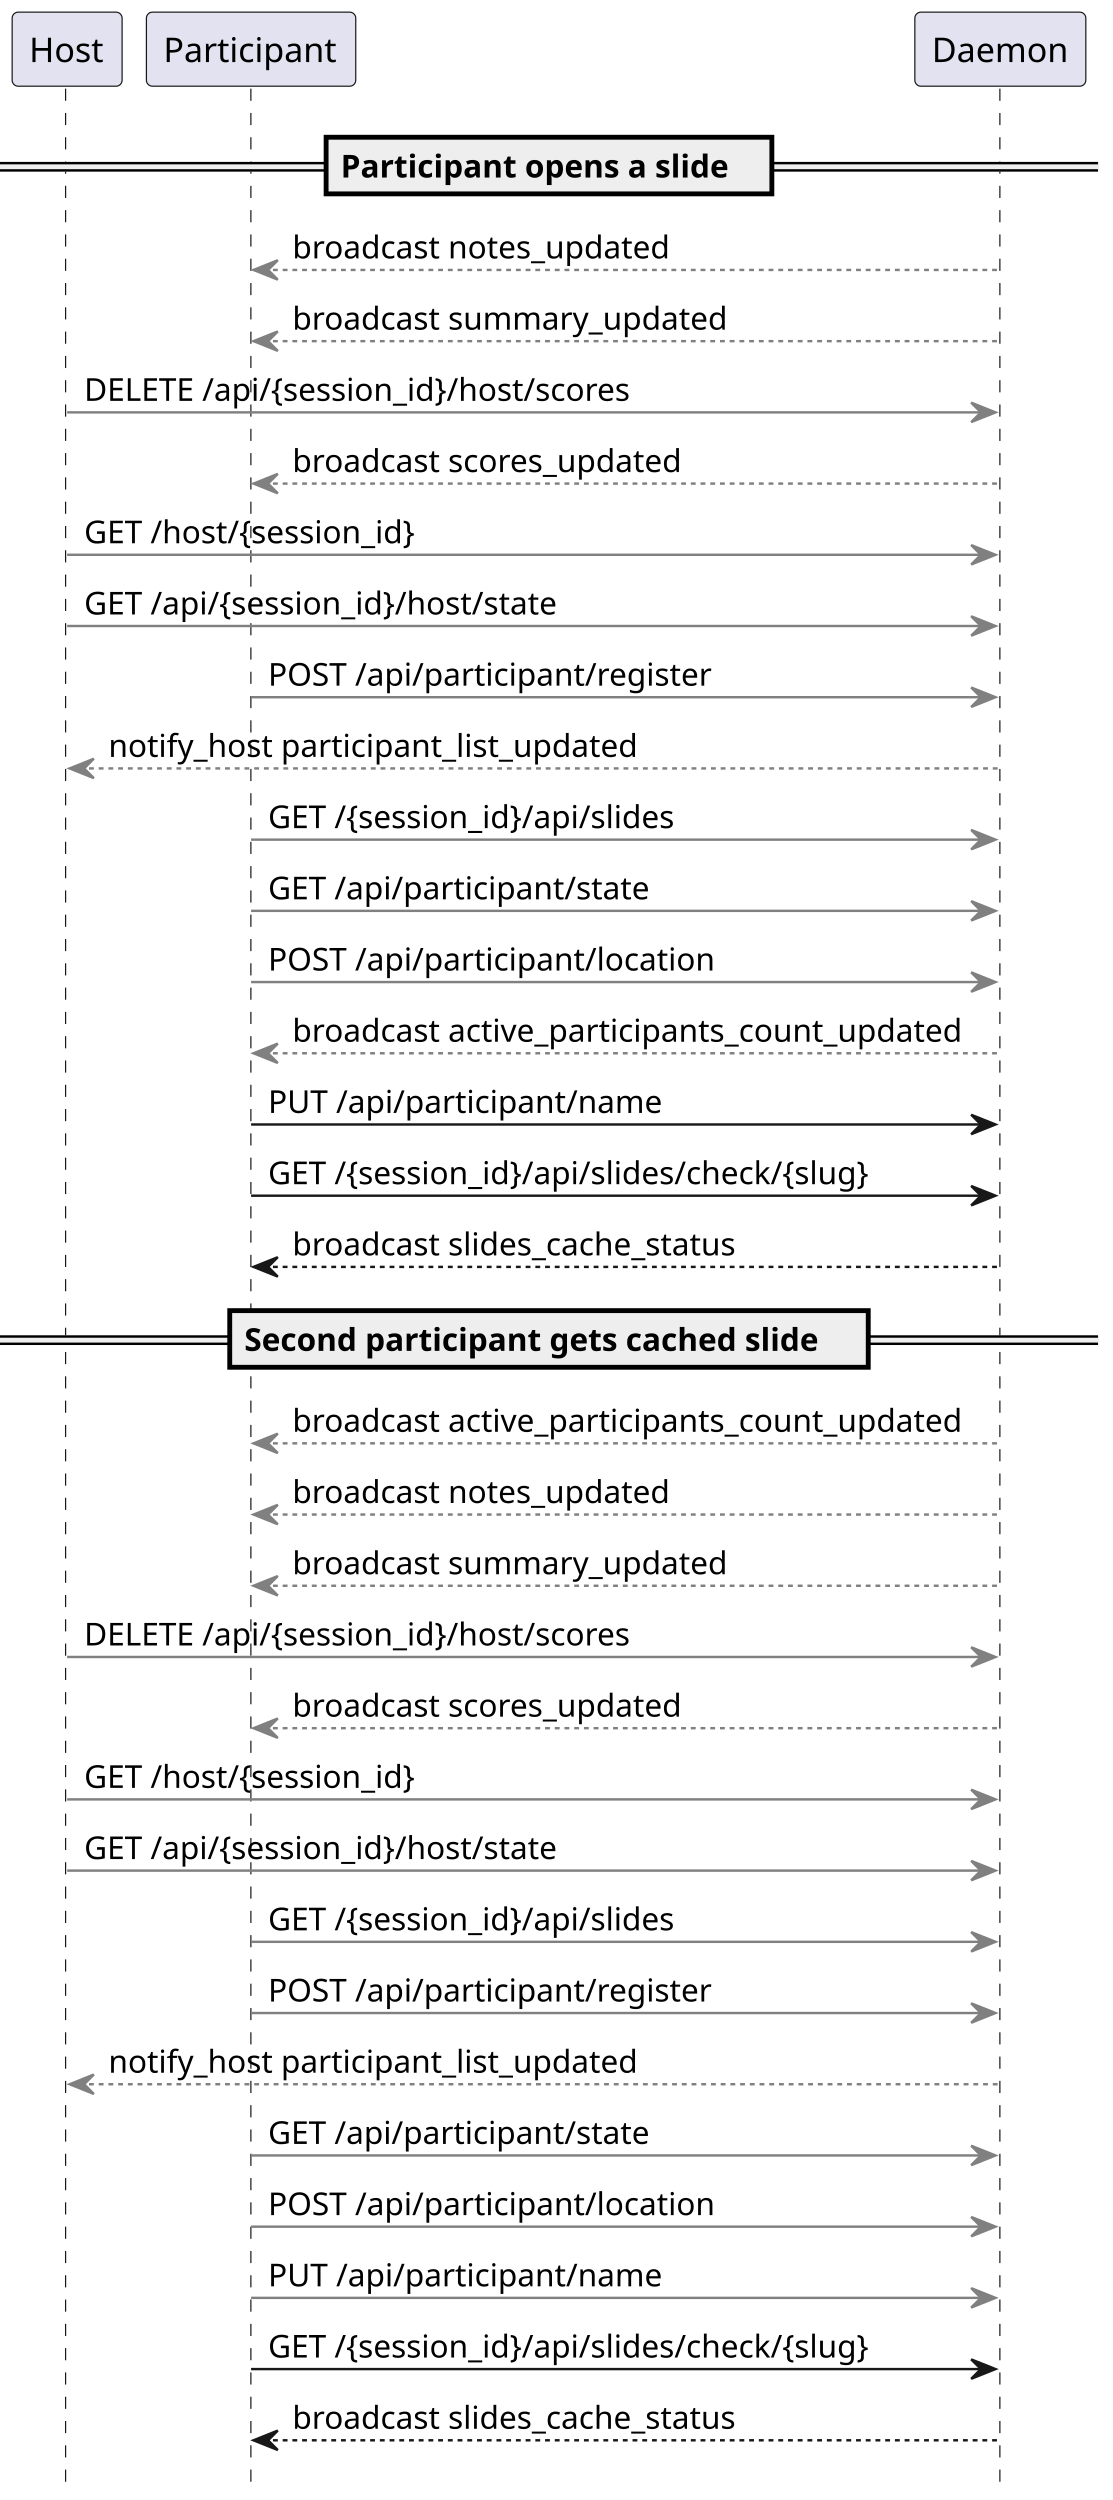
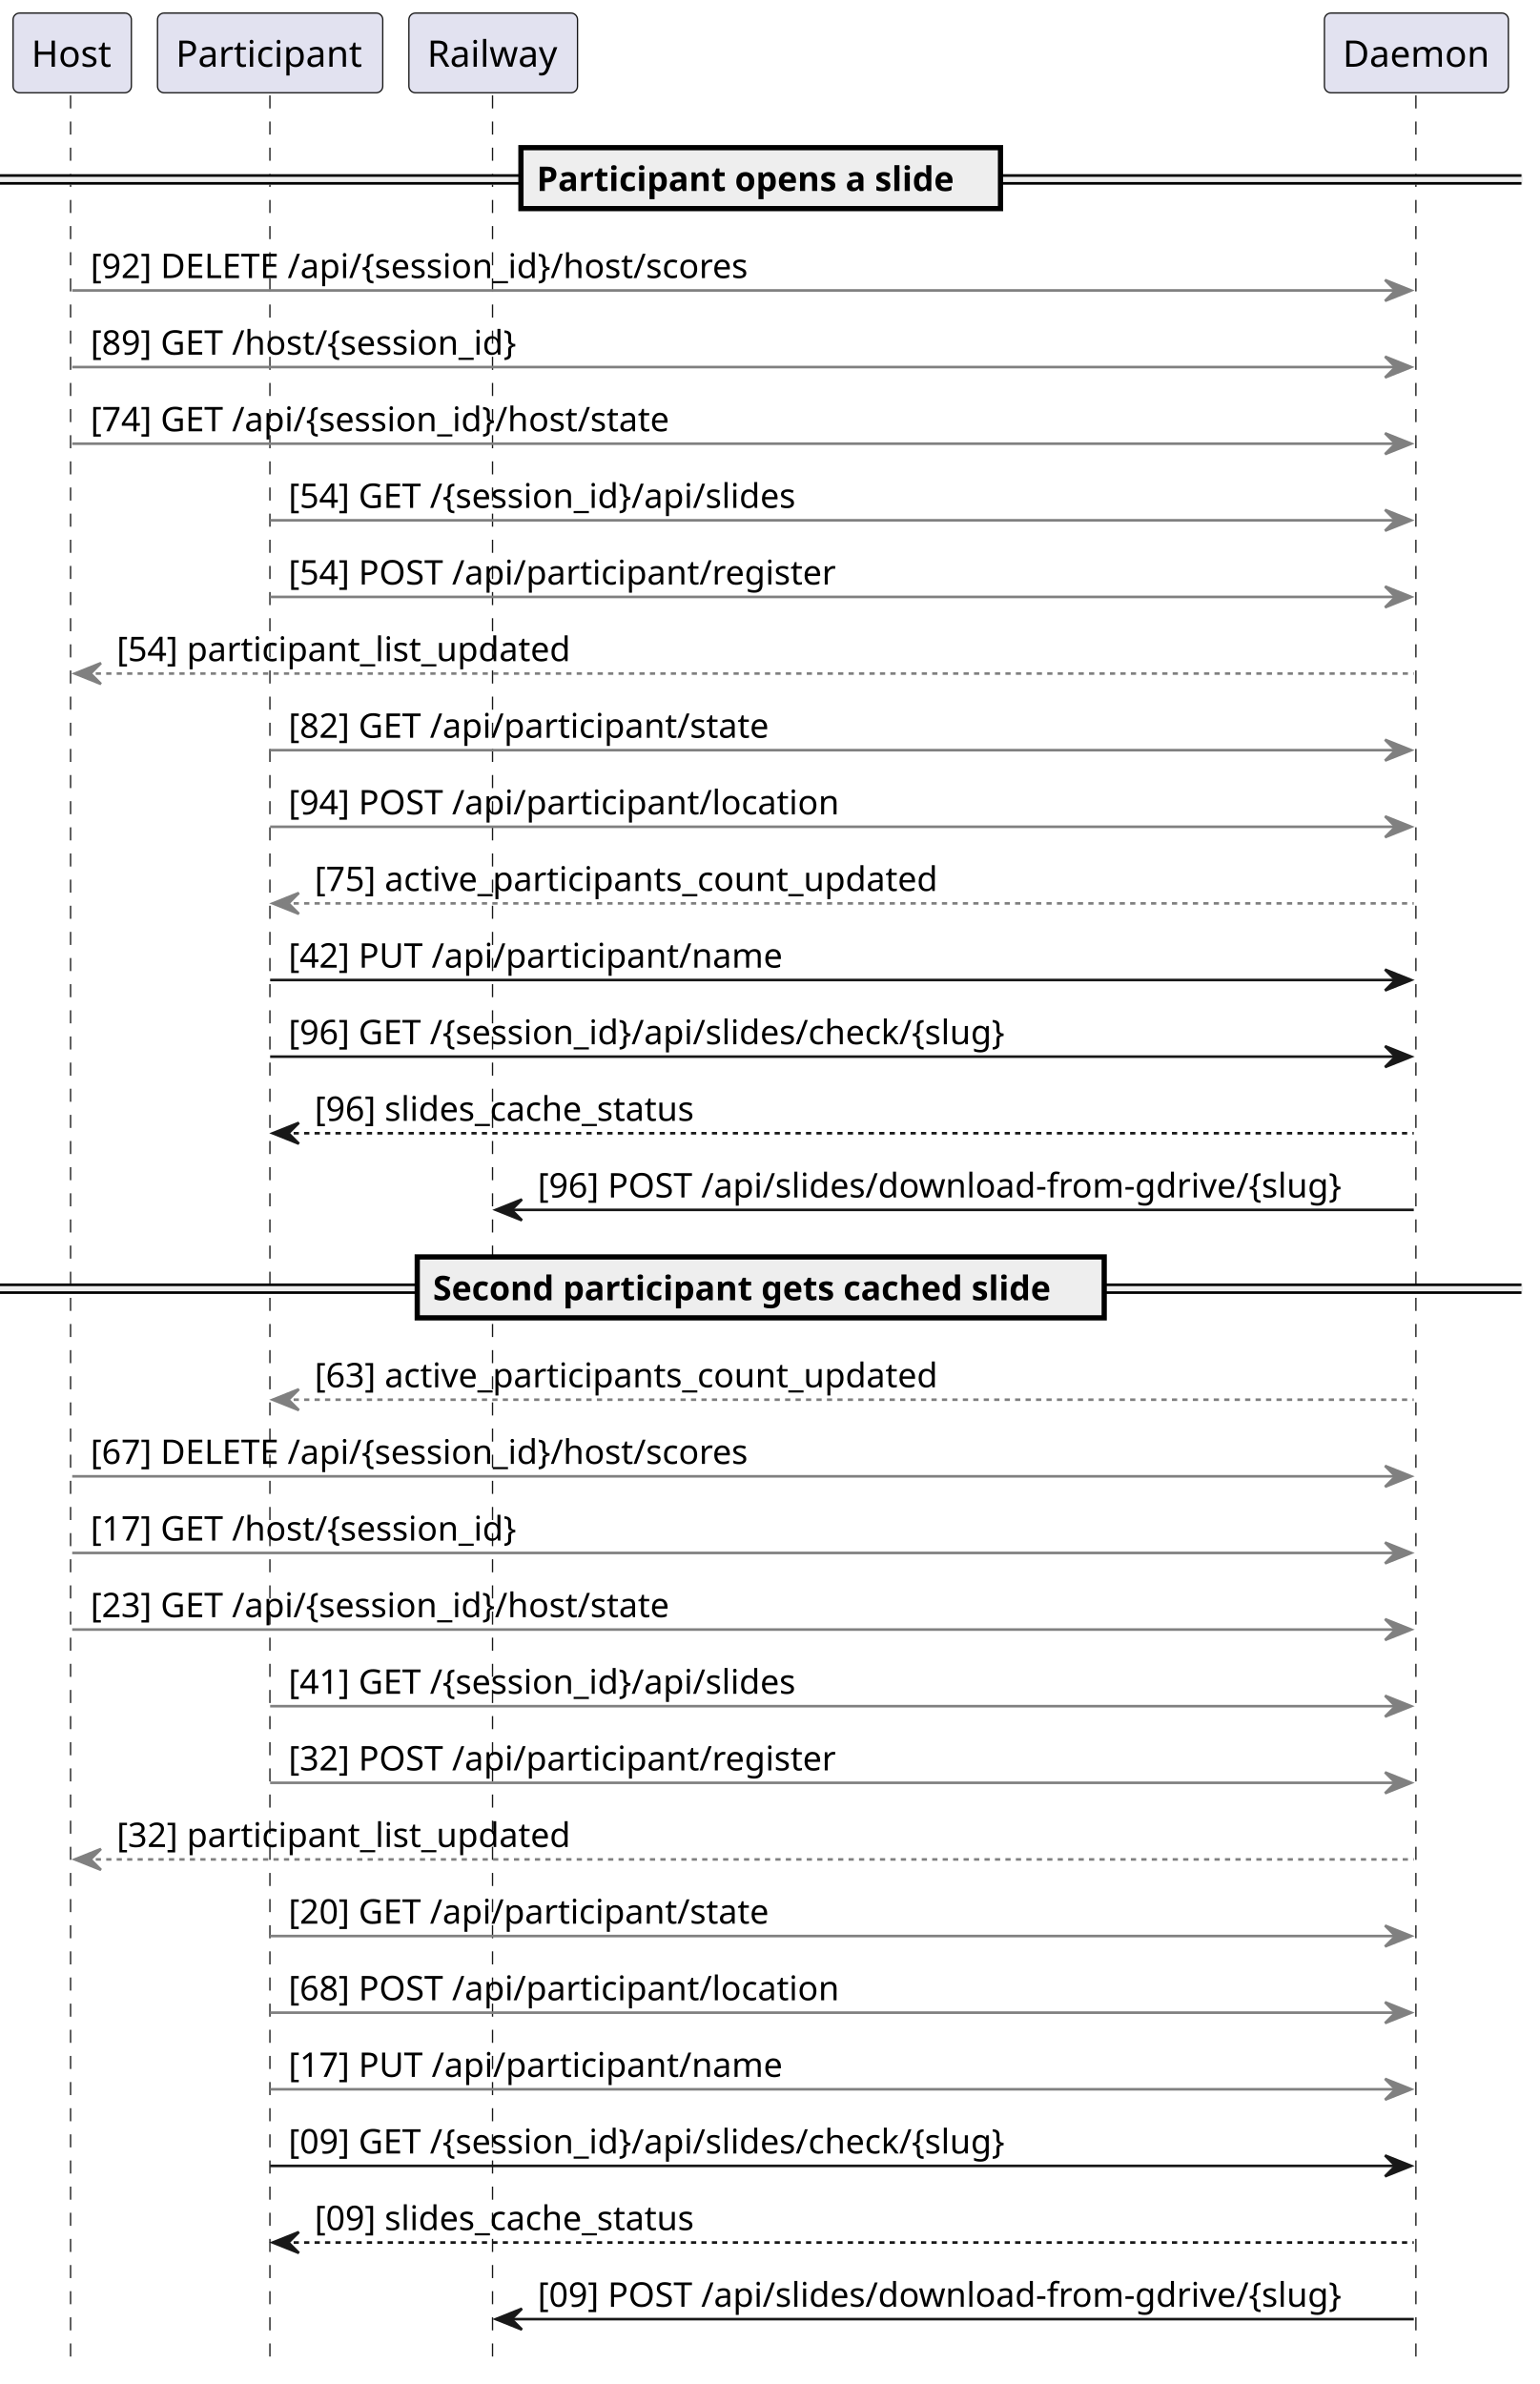
- <svg xmlns="http://www.w3.org/2000/svg" contentStyleType="text/css" data-diagram-type="SEQUENCE" height="1029px" preserveAspectRatio="none" style="width:458px;height:1029px;background:#FFFFFF;" version="1.1" viewBox="0 0 458 1029" width="458px" zoomAndPan="magnify">
+ <svg xmlns="http://www.w3.org/2000/svg" contentStyleType="text/css" data-diagram-type="SEQUENCE" height="912px" preserveAspectRatio="none" style="width:589px;height:912px;background:#FFFFFF;" version="1.1" viewBox="0 0 589 912" width="589px" zoomAndPan="magnify">
  <defs />
  <g>
    <g class="participant-lifeline" data-entity-uid="part1" data-qualified-name="Host" id="part1-lifeline">
      <g>
-         <rect fill="#000000" fill-opacity="0" height="985.938" width="8" x="23.63" y="36.488" />
-         <line style="stroke:#181818;stroke-width:0.5;stroke-dasharray:5,5;" x1="27" x2="27" y1="36.488" y2="1022.426" />
+         <rect fill="#000000" fill-opacity="0" height="868.695" width="8" x="23.63" y="36.488" />
+         <line style="stroke:#181818;stroke-width:0.5;stroke-dasharray:5,5;" x1="27" x2="27" y1="36.488" y2="905.184" />
      </g>
    </g>
    <g class="participant-lifeline" data-entity-uid="part2" data-qualified-name="Participant" id="part2-lifeline">
      <g>
-         <rect fill="#000000" fill-opacity="0" height="985.938" width="8" x="99.344" y="36.488" />
-         <line style="stroke:#181818;stroke-width:0.5;stroke-dasharray:5,5;" x1="103.261" x2="103.261" y1="36.488" y2="1022.426" />
+         <rect fill="#000000" fill-opacity="0" height="868.695" width="8" x="99.344" y="36.488" />
+         <line style="stroke:#181818;stroke-width:0.5;stroke-dasharray:5,5;" x1="103.261" x2="103.261" y1="36.488" y2="905.184" />
      </g>
    </g>
-     <g class="participant-lifeline" data-entity-uid="part3" data-qualified-name="Daemon" id="part3-lifeline">
+     <g class="participant-lifeline" data-entity-uid="part3" data-qualified-name="Railway" id="part3-lifeline">
      <g>
-         <rect fill="#000000" fill-opacity="0" height="985.938" width="8" x="407.738" y="36.488" />
-         <line style="stroke:#181818;stroke-width:0.5;stroke-dasharray:5,5;" x1="411.55" x2="411.55" y1="36.488" y2="1022.426" />
+         <rect fill="#000000" fill-opacity="0" height="868.695" width="8" x="184.683" y="36.488" />
+         <line style="stroke:#181818;stroke-width:0.5;stroke-dasharray:5,5;" x1="188.428" x2="188.428" y1="36.488" y2="905.184" />
+       </g>
+     </g>
+     <g class="participant-lifeline" data-entity-uid="part4" data-qualified-name="Daemon" id="part4-lifeline">
+       <g>
+         <rect fill="#000000" fill-opacity="0" height="868.695" width="8" x="537.866" y="36.488" />
+         <line style="stroke:#181818;stroke-width:0.5;stroke-dasharray:5,5;" x1="541.678" x2="541.678" y1="36.488" y2="905.184" />
      </g>
    </g>
    <g class="participant participant-head" data-entity-uid="part1" data-qualified-name="Host" id="part1-head">
      <rect fill="#E2E2F0" height="30.488" rx="2.5" ry="2.5" style="stroke:#181818;stroke-width:0.5;" width="45.261" x="5" y="5" />
      <text fill="#000000" font-family="sans-serif" font-size="14" lengthAdjust="spacing" textLength="31.261" x="12" y="25.535">Host</text>
    </g>
    <g class="participant participant-head" data-entity-uid="part2" data-qualified-name="Participant" id="part2-head">
      <rect fill="#E2E2F0" height="30.488" rx="2.5" ry="2.5" style="stroke:#181818;stroke-width:0.5;" width="86.167" x="60.261" y="5" />
      <text fill="#000000" font-family="sans-serif" font-size="14" lengthAdjust="spacing" textLength="72.167" x="67.261" y="25.535">Participant</text>
    </g>
-     <g class="participant participant-head" data-entity-uid="part3" data-qualified-name="Daemon" id="part3-head">
-       <rect fill="#E2E2F0" height="30.488" rx="2.5" ry="2.5" style="stroke:#181818;stroke-width:0.5;" width="70.376" x="376.55" y="5" />
-       <text fill="#000000" font-family="sans-serif" font-size="14" lengthAdjust="spacing" textLength="56.376" x="383.55" y="25.535">Daemon</text>
+     <g class="participant participant-head" data-entity-uid="part3" data-qualified-name="Railway" id="part3-head">
+       <rect fill="#E2E2F0" height="30.488" rx="2.5" ry="2.5" style="stroke:#181818;stroke-width:0.5;" width="64.511" x="156.428" y="5" />
+       <text fill="#000000" font-family="sans-serif" font-size="14" lengthAdjust="spacing" textLength="50.511" x="163.428" y="25.535">Railway</text>
    </g>
-     <rect fill="#EEEEEE" height="3" style="stroke:#EEEEEE;stroke-width:1;" width="451.926" x="0" y="67.144" />
-     <line style="stroke:#000000;stroke-width:1;" x1="0" x2="451.926" y1="67.144" y2="67.144" />
-     <line style="stroke:#000000;stroke-width:1;" x1="0" x2="451.926" y1="70.144" y2="70.144" />
-     <rect fill="#EEEEEE" height="23.311" style="stroke:#000000;stroke-width:2;" width="183.47" x="134.228" y="56.488" />
-     <text fill="#000000" font-family="sans-serif" font-size="13" font-weight="bold" lengthAdjust="spacing" textLength="165.185" x="140.228" y="73.057">Participant opens a slide</text>
-     <g class="message" data-entity-1="part3" data-entity-2="part2" id="msg1">
-       <polygon fill="#808080" points="114.344,107.109,104.344,111.109,114.344,115.109,110.344,111.109" style="stroke:#808080;stroke-width:1;" />
-       <line style="stroke:#808080;stroke-width:1;stroke-dasharray:2,2;" x1="108.344" x2="410.738" y1="111.109" y2="111.109" />
-       <text fill="#000000" font-family="sans-serif" font-size="13" lengthAdjust="spacing" textLength="159.472" x="120.344" y="106.367">broadcast notes_updated</text>
+     <g class="participant participant-head" data-entity-uid="part4" data-qualified-name="Daemon" id="part4-head">
+       <rect fill="#E2E2F0" height="30.488" rx="2.5" ry="2.5" style="stroke:#181818;stroke-width:0.5;" width="70.376" x="506.678" y="5" />
+       <text fill="#000000" font-family="sans-serif" font-size="14" lengthAdjust="spacing" textLength="56.376" x="513.678" y="25.535">Daemon</text>
    </g>
-     <g class="message" data-entity-1="part3" data-entity-2="part2" id="msg2">
-       <polygon fill="#808080" points="114.344,136.42,104.344,140.42,114.344,144.42,110.344,140.42" style="stroke:#808080;stroke-width:1;" />
-       <line style="stroke:#808080;stroke-width:1;stroke-dasharray:2,2;" x1="108.344" x2="410.738" y1="140.42" y2="140.42" />
-       <text fill="#000000" font-family="sans-serif" font-size="13" lengthAdjust="spacing" textLength="182.946" x="120.344" y="135.678">broadcast summary_updated</text>
+     <rect fill="#EEEEEE" height="3" style="stroke:#EEEEEE;stroke-width:1;" width="582.054" x="0" y="67.144" />
+     <line style="stroke:#000000;stroke-width:1;" x1="0" x2="582.054" y1="67.144" y2="67.144" />
+     <line style="stroke:#000000;stroke-width:1;" x1="0" x2="582.054" y1="70.144" y2="70.144" />
+     <rect fill="#EEEEEE" height="23.311" style="stroke:#000000;stroke-width:2;" width="183.47" x="199.292" y="56.488" />
+     <text fill="#000000" font-family="sans-serif" font-size="13" font-weight="bold" lengthAdjust="spacing" textLength="165.185" x="205.292" y="73.057">Participant opens a slide</text>
+     <g class="message" data-entity-1="part1" data-entity-2="part4" id="msg1">
+       <polygon fill="#808080" points="529.866,107.109,539.866,111.109,529.866,115.109,533.866,111.109" style="stroke:#808080;stroke-width:1;" />
+       <line style="stroke:#808080;stroke-width:1;" x1="27.63" x2="535.866" y1="111.109" y2="111.109" />
+       <text fill="#000000" font-family="sans-serif" font-size="13" lengthAdjust="spacing" textLength="267.37" x="34.63" y="106.367">[92] DELETE /api/{session_id}/host/scores</text>
    </g>
-     <g class="message" data-entity-1="part1" data-entity-2="part3" id="msg3">
-       <polygon fill="#808080" points="399.738,165.731,409.738,169.731,399.738,173.731,403.738,169.731" style="stroke:#808080;stroke-width:1;" />
-       <line style="stroke:#808080;stroke-width:1;" x1="27.63" x2="405.738" y1="169.731" y2="169.731" />
-       <text fill="#000000" font-family="sans-serif" font-size="13" lengthAdjust="spacing" textLength="238.361" x="34.63" y="164.988">DELETE /api/{session_id}/host/scores</text>
+     <g class="message" data-entity-1="part1" data-entity-2="part4" id="msg2">
+       <polygon fill="#808080" points="529.866,136.42,539.866,140.42,529.866,144.42,533.866,140.42" style="stroke:#808080;stroke-width:1;" />
+       <line style="stroke:#808080;stroke-width:1;" x1="27.63" x2="535.866" y1="140.42" y2="140.42" />
+       <text fill="#000000" font-family="sans-serif" font-size="13" lengthAdjust="spacing" textLength="172.79" x="34.63" y="135.678">[89] GET /host/{session_id}</text>
    </g>
-     <g class="message" data-entity-1="part3" data-entity-2="part2" id="msg4">
-       <polygon fill="#808080" points="114.344,195.041,104.344,199.041,114.344,203.041,110.344,199.041" style="stroke:#808080;stroke-width:1;" />
-       <line style="stroke:#808080;stroke-width:1;stroke-dasharray:2,2;" x1="108.344" x2="410.738" y1="199.041" y2="199.041" />
-       <text fill="#000000" font-family="sans-serif" font-size="13" lengthAdjust="spacing" textLength="165.147" x="120.344" y="194.299">broadcast scores_updated</text>
+     <g class="message" data-entity-1="part1" data-entity-2="part4" id="msg3">
+       <polygon fill="#808080" points="529.866,165.731,539.866,169.731,529.866,173.731,533.866,169.731" style="stroke:#808080;stroke-width:1;" />
+       <line style="stroke:#808080;stroke-width:1;" x1="27.63" x2="535.866" y1="169.731" y2="169.731" />
+       <text fill="#000000" font-family="sans-serif" font-size="13" lengthAdjust="spacing" textLength="236.317" x="34.63" y="164.988">[74] GET /api/{session_id}/host/state</text>
    </g>
-     <g class="message" data-entity-1="part1" data-entity-2="part3" id="msg5">
-       <polygon fill="#808080" points="399.738,224.352,409.738,228.352,399.738,232.352,403.738,228.352" style="stroke:#808080;stroke-width:1;" />
-       <line style="stroke:#808080;stroke-width:1;" x1="27.63" x2="405.738" y1="228.352" y2="228.352" />
-       <text fill="#000000" font-family="sans-serif" font-size="13" lengthAdjust="spacing" textLength="143.781" x="34.63" y="223.609">GET /host/{session_id}</text>
+     <g class="message" data-entity-1="part2" data-entity-2="part4" id="msg4">
+       <polygon fill="#808080" points="529.866,195.041,539.866,199.041,529.866,203.041,533.866,199.041" style="stroke:#808080;stroke-width:1;" />
+       <line style="stroke:#808080;stroke-width:1;" x1="103.344" x2="535.866" y1="199.041" y2="199.041" />
+       <text fill="#000000" font-family="sans-serif" font-size="13" lengthAdjust="spacing" textLength="207.378" x="110.344" y="194.299">[54] GET /{session_id}/api/slides</text>
    </g>
-     <g class="message" data-entity-1="part1" data-entity-2="part3" id="msg6">
-       <polygon fill="#808080" points="399.738,253.662,409.738,257.662,399.738,261.662,403.738,257.662" style="stroke:#808080;stroke-width:1;" />
-       <line style="stroke:#808080;stroke-width:1;" x1="27.63" x2="405.738" y1="257.662" y2="257.662" />
-       <text fill="#000000" font-family="sans-serif" font-size="13" lengthAdjust="spacing" textLength="207.308" x="34.63" y="252.92">GET /api/{session_id}/host/state</text>
+     <g class="message" data-entity-1="part2" data-entity-2="part4" id="msg5">
+       <polygon fill="#808080" points="529.866,224.352,539.866,228.352,529.866,232.352,533.866,228.352" style="stroke:#808080;stroke-width:1;" />
+       <line style="stroke:#808080;stroke-width:1;" x1="103.344" x2="535.866" y1="228.352" y2="228.352" />
+       <text fill="#000000" font-family="sans-serif" font-size="13" lengthAdjust="spacing" textLength="221.685" x="110.344" y="223.609">[54] POST /api/participant/register</text>
    </g>
-     <g class="message" data-entity-1="part2" data-entity-2="part3" id="msg7">
-       <polygon fill="#808080" points="399.738,282.973,409.738,286.973,399.738,290.973,403.738,286.973" style="stroke:#808080;stroke-width:1;" />
-       <line style="stroke:#808080;stroke-width:1;" x1="103.344" x2="405.738" y1="286.973" y2="286.973" />
-       <text fill="#000000" font-family="sans-serif" font-size="13" lengthAdjust="spacing" textLength="192.677" x="110.344" y="282.231">POST /api/participant/register</text>
+     <g class="message" data-entity-1="part4" data-entity-2="part1" id="msg6">
+       <polygon fill="#808080" points="38.63,253.662,28.63,257.662,38.63,261.662,34.63,257.662" style="stroke:#808080;stroke-width:1;" />
+       <line style="stroke:#808080;stroke-width:1;stroke-dasharray:2,2;" x1="32.63" x2="540.866" y1="257.662" y2="257.662" />
+       <text fill="#000000" font-family="sans-serif" font-size="13" lengthAdjust="spacing" textLength="180.921" x="44.63" y="252.92">[54] participant_list_updated</text>
    </g>
-     <g class="message" data-entity-1="part3" data-entity-2="part1" id="msg8">
-       <polygon fill="#808080" points="38.63,312.283,28.63,316.283,38.63,320.283,34.63,316.283" style="stroke:#808080;stroke-width:1;" />
-       <line style="stroke:#808080;stroke-width:1;stroke-dasharray:2,2;" x1="32.63" x2="410.738" y1="316.283" y2="316.283" />
-       <text fill="#000000" font-family="sans-serif" font-size="13" lengthAdjust="spacing" textLength="226.313" x="44.63" y="311.541">notify_host participant_list_updated</text>
+     <g class="message" data-entity-1="part2" data-entity-2="part4" id="msg7">
+       <polygon fill="#808080" points="529.866,282.973,539.866,286.973,529.866,290.973,533.866,286.973" style="stroke:#808080;stroke-width:1;" />
+       <line style="stroke:#808080;stroke-width:1;" x1="103.344" x2="535.866" y1="286.973" y2="286.973" />
+       <text fill="#000000" font-family="sans-serif" font-size="13" lengthAdjust="spacing" textLength="196.136" x="110.344" y="282.231">[82] GET /api/participant/state</text>
    </g>
-     <g class="message" data-entity-1="part2" data-entity-2="part3" id="msg9">
-       <polygon fill="#808080" points="399.738,341.594,409.738,345.594,399.738,349.594,403.738,345.594" style="stroke:#808080;stroke-width:1;" />
-       <line style="stroke:#808080;stroke-width:1;" x1="103.344" x2="405.738" y1="345.594" y2="345.594" />
-       <text fill="#000000" font-family="sans-serif" font-size="13" lengthAdjust="spacing" textLength="178.369" x="110.344" y="340.852">GET /{session_id}/api/slides</text>
+     <g class="message" data-entity-1="part2" data-entity-2="part4" id="msg8">
+       <polygon fill="#808080" points="529.866,312.283,539.866,316.283,529.866,320.283,533.866,316.283" style="stroke:#808080;stroke-width:1;" />
+       <line style="stroke:#808080;stroke-width:1;" x1="103.344" x2="535.866" y1="316.283" y2="316.283" />
+       <text fill="#000000" font-family="sans-serif" font-size="13" lengthAdjust="spacing" textLength="223.463" x="110.344" y="311.541">[94] POST /api/participant/location</text>
    </g>
-     <g class="message" data-entity-1="part2" data-entity-2="part3" id="msg10">
-       <polygon fill="#808080" points="399.738,370.904,409.738,374.904,399.738,378.904,403.738,374.904" style="stroke:#808080;stroke-width:1;" />
-       <line style="stroke:#808080;stroke-width:1;" x1="103.344" x2="405.738" y1="374.904" y2="374.904" />
-       <text fill="#000000" font-family="sans-serif" font-size="13" lengthAdjust="spacing" textLength="167.127" x="110.344" y="370.162">GET /api/participant/state</text>
+     <g class="message" data-entity-1="part4" data-entity-2="part2" id="msg9">
+       <polygon fill="#808080" points="114.344,341.594,104.344,345.594,114.344,349.594,110.344,345.594" style="stroke:#808080;stroke-width:1;" />
+       <line style="stroke:#808080;stroke-width:1;stroke-dasharray:2,2;" x1="108.344" x2="540.866" y1="345.594" y2="345.594" />
+       <text fill="#000000" font-family="sans-serif" font-size="13" lengthAdjust="spacing" textLength="247.114" x="120.344" y="340.852">[75] active_participants_count_updated</text>
    </g>
-     <g class="message" data-entity-1="part2" data-entity-2="part3" id="msg11">
-       <polygon fill="#808080" points="399.738,400.215,409.738,404.215,399.738,408.215,403.738,404.215" style="stroke:#808080;stroke-width:1;" />
-       <line style="stroke:#808080;stroke-width:1;" x1="103.344" x2="405.738" y1="404.215" y2="404.215" />
-       <text fill="#000000" font-family="sans-serif" font-size="13" lengthAdjust="spacing" textLength="194.454" x="110.344" y="399.473">POST /api/participant/location</text>
+     <g class="message" data-entity-1="part2" data-entity-2="part4" id="msg10">
+       <polygon fill="#181818" points="529.866,370.904,539.866,374.904,529.866,378.904,533.866,374.904" style="stroke:#181818;stroke-width:1;" />
+       <line style="stroke:#181818;stroke-width:1;" x1="103.344" x2="535.866" y1="374.904" y2="374.904" />
+       <text fill="#000000" font-family="sans-serif" font-size="13" lengthAdjust="spacing" textLength="199.742" x="110.344" y="370.162">[42] PUT /api/participant/name</text>
    </g>
-     <g class="message" data-entity-1="part3" data-entity-2="part2" id="msg12">
-       <polygon fill="#808080" points="114.344,429.525,104.344,433.525,114.344,437.525,110.344,433.525" style="stroke:#808080;stroke-width:1;" />
-       <line style="stroke:#808080;stroke-width:1;stroke-dasharray:2,2;" x1="108.344" x2="410.738" y1="433.525" y2="433.525" />
-       <text fill="#000000" font-family="sans-serif" font-size="13" lengthAdjust="spacing" textLength="284.394" x="120.344" y="428.783">broadcast active_participants_count_updated</text>
+     <g class="message" data-entity-1="part2" data-entity-2="part4" id="msg11">
+       <polygon fill="#181818" points="529.866,400.215,539.866,404.215,529.866,408.215,533.866,404.215" style="stroke:#181818;stroke-width:1;" />
+       <line style="stroke:#181818;stroke-width:1;" x1="103.344" x2="535.866" y1="404.215" y2="404.215" />
+       <text fill="#000000" font-family="sans-serif" font-size="13" lengthAdjust="spacing" textLength="292.252" x="110.344" y="399.473">[96] GET /{session_id}/api/slides/check/{slug}</text>
    </g>
-     <g class="message" data-entity-1="part2" data-entity-2="part3" id="msg13">
-       <polygon fill="#181818" points="399.738,458.836,409.738,462.836,399.738,466.836,403.738,462.836" style="stroke:#181818;stroke-width:1;" />
-       <line style="stroke:#181818;stroke-width:1;" x1="103.344" x2="405.738" y1="462.836" y2="462.836" />
-       <text fill="#000000" font-family="sans-serif" font-size="13" lengthAdjust="spacing" textLength="170.733" x="110.344" y="458.094">PUT /api/participant/name</text>
+     <g class="message" data-entity-1="part4" data-entity-2="part2" id="msg12">
+       <polygon fill="#181818" points="114.344,429.525,104.344,433.525,114.344,437.525,110.344,433.525" style="stroke:#181818;stroke-width:1;" />
+       <line style="stroke:#181818;stroke-width:1;stroke-dasharray:2,2;" x1="108.344" x2="540.866" y1="433.525" y2="433.525" />
+       <text fill="#000000" font-family="sans-serif" font-size="13" lengthAdjust="spacing" textLength="152.236" x="120.344" y="428.783">[96] slides_cache_status</text>
    </g>
-     <g class="message" data-entity-1="part2" data-entity-2="part3" id="msg14">
-       <polygon fill="#181818" points="399.738,488.147,409.738,492.147,399.738,496.147,403.738,492.147" style="stroke:#181818;stroke-width:1;" />
-       <line style="stroke:#181818;stroke-width:1;" x1="103.344" x2="405.738" y1="492.147" y2="492.147" />
-       <text fill="#000000" font-family="sans-serif" font-size="13" lengthAdjust="spacing" textLength="263.244" x="110.344" y="487.404">GET /{session_id}/api/slides/check/{slug}</text>
+     <g class="message" data-entity-1="part4" data-entity-2="part3" id="msg13">
+       <polygon fill="#181818" points="199.683,458.836,189.683,462.836,199.683,466.836,195.683,462.836" style="stroke:#181818;stroke-width:1;" />
+       <line style="stroke:#181818;stroke-width:1;" x1="193.683" x2="540.866" y1="462.836" y2="462.836" />
+       <text fill="#000000" font-family="sans-serif" font-size="13" lengthAdjust="spacing" textLength="329.183" x="205.683" y="458.094">[96] POST /api/slides/download-from-gdrive/{slug}</text>
    </g>
-     <g class="message" data-entity-1="part3" data-entity-2="part2" id="msg15">
-       <polygon fill="#181818" points="114.344,517.457,104.344,521.457,114.344,525.457,110.344,521.457" style="stroke:#181818;stroke-width:1;" />
-       <line style="stroke:#181818;stroke-width:1;stroke-dasharray:2,2;" x1="108.344" x2="410.738" y1="521.457" y2="521.457" />
-       <text fill="#000000" font-family="sans-serif" font-size="13" lengthAdjust="spacing" textLength="189.516" x="120.344" y="516.715">broadcast slides_cache_status</text>
+     <rect fill="#EEEEEE" height="3" style="stroke:#EEEEEE;stroke-width:1;" width="582.054" x="0" y="491.491" />
+     <line style="stroke:#000000;stroke-width:1;" x1="0" x2="582.054" y1="491.491" y2="491.491" />
+     <line style="stroke:#000000;stroke-width:1;" x1="0" x2="582.054" y1="494.491" y2="494.491" />
+     <rect fill="#EEEEEE" height="23.311" style="stroke:#000000;stroke-width:2;" width="262.809" x="159.623" y="480.836" />
+     <text fill="#000000" font-family="sans-serif" font-size="13" font-weight="bold" lengthAdjust="spacing" textLength="244.524" x="165.623" y="497.404">Second participant gets cached slide</text>
+     <g class="message" data-entity-1="part4" data-entity-2="part2" id="msg14">
+       <polygon fill="#808080" points="114.344,531.457,104.344,535.457,114.344,539.457,110.344,535.457" style="stroke:#808080;stroke-width:1;" />
+       <line style="stroke:#808080;stroke-width:1;stroke-dasharray:2,2;" x1="108.344" x2="540.866" y1="535.457" y2="535.457" />
+       <text fill="#000000" font-family="sans-serif" font-size="13" lengthAdjust="spacing" textLength="247.114" x="120.344" y="530.715">[63] active_participants_count_updated</text>
    </g>
-     <rect fill="#EEEEEE" height="3" style="stroke:#EEEEEE;stroke-width:1;" width="451.926" x="0" y="550.112" />
-     <line style="stroke:#000000;stroke-width:1;" x1="0" x2="451.926" y1="550.112" y2="550.112" />
-     <line style="stroke:#000000;stroke-width:1;" x1="0" x2="451.926" y1="553.112" y2="553.112" />
-     <rect fill="#EEEEEE" height="23.311" style="stroke:#000000;stroke-width:2;" width="262.809" x="94.559" y="539.457" />
-     <text fill="#000000" font-family="sans-serif" font-size="13" font-weight="bold" lengthAdjust="spacing" textLength="244.524" x="100.559" y="556.025">Second participant gets cached slide</text>
-     <g class="message" data-entity-1="part3" data-entity-2="part2" id="msg16">
-       <polygon fill="#808080" points="114.344,590.078,104.344,594.078,114.344,598.078,110.344,594.078" style="stroke:#808080;stroke-width:1;" />
-       <line style="stroke:#808080;stroke-width:1;stroke-dasharray:2,2;" x1="108.344" x2="410.738" y1="594.078" y2="594.078" />
-       <text fill="#000000" font-family="sans-serif" font-size="13" lengthAdjust="spacing" textLength="284.394" x="120.344" y="589.336">broadcast active_participants_count_updated</text>
+     <g class="message" data-entity-1="part1" data-entity-2="part4" id="msg15">
+       <polygon fill="#808080" points="529.866,560.768,539.866,564.768,529.866,568.768,533.866,564.768" style="stroke:#808080;stroke-width:1;" />
+       <line style="stroke:#808080;stroke-width:1;" x1="27.63" x2="535.866" y1="564.768" y2="564.768" />
+       <text fill="#000000" font-family="sans-serif" font-size="13" lengthAdjust="spacing" textLength="267.37" x="34.63" y="560.025">[67] DELETE /api/{session_id}/host/scores</text>
    </g>
-     <g class="message" data-entity-1="part3" data-entity-2="part2" id="msg17">
-       <polygon fill="#808080" points="114.344,619.389,104.344,623.389,114.344,627.389,110.344,623.389" style="stroke:#808080;stroke-width:1;" />
-       <line style="stroke:#808080;stroke-width:1;stroke-dasharray:2,2;" x1="108.344" x2="410.738" y1="623.389" y2="623.389" />
-       <text fill="#000000" font-family="sans-serif" font-size="13" lengthAdjust="spacing" textLength="159.472" x="120.344" y="618.646">broadcast notes_updated</text>
+     <g class="message" data-entity-1="part1" data-entity-2="part4" id="msg16">
+       <polygon fill="#808080" points="529.866,590.078,539.866,594.078,529.866,598.078,533.866,594.078" style="stroke:#808080;stroke-width:1;" />
+       <line style="stroke:#808080;stroke-width:1;" x1="27.63" x2="535.866" y1="594.078" y2="594.078" />
+       <text fill="#000000" font-family="sans-serif" font-size="13" lengthAdjust="spacing" textLength="172.79" x="34.63" y="589.336">[17] GET /host/{session_id}</text>
    </g>
-     <g class="message" data-entity-1="part3" data-entity-2="part2" id="msg18">
-       <polygon fill="#808080" points="114.344,648.699,104.344,652.699,114.344,656.699,110.344,652.699" style="stroke:#808080;stroke-width:1;" />
-       <line style="stroke:#808080;stroke-width:1;stroke-dasharray:2,2;" x1="108.344" x2="410.738" y1="652.699" y2="652.699" />
-       <text fill="#000000" font-family="sans-serif" font-size="13" lengthAdjust="spacing" textLength="182.946" x="120.344" y="647.957">broadcast summary_updated</text>
+     <g class="message" data-entity-1="part1" data-entity-2="part4" id="msg17">
+       <polygon fill="#808080" points="529.866,619.389,539.866,623.389,529.866,627.389,533.866,623.389" style="stroke:#808080;stroke-width:1;" />
+       <line style="stroke:#808080;stroke-width:1;" x1="27.63" x2="535.866" y1="623.389" y2="623.389" />
+       <text fill="#000000" font-family="sans-serif" font-size="13" lengthAdjust="spacing" textLength="236.317" x="34.63" y="618.646">[23] GET /api/{session_id}/host/state</text>
    </g>
-     <g class="message" data-entity-1="part1" data-entity-2="part3" id="msg19">
-       <polygon fill="#808080" points="399.738,678.01,409.738,682.01,399.738,686.01,403.738,682.01" style="stroke:#808080;stroke-width:1;" />
-       <line style="stroke:#808080;stroke-width:1;" x1="27.63" x2="405.738" y1="682.01" y2="682.01" />
-       <text fill="#000000" font-family="sans-serif" font-size="13" lengthAdjust="spacing" textLength="238.361" x="34.63" y="677.268">DELETE /api/{session_id}/host/scores</text>
+     <g class="message" data-entity-1="part2" data-entity-2="part4" id="msg18">
+       <polygon fill="#808080" points="529.866,648.699,539.866,652.699,529.866,656.699,533.866,652.699" style="stroke:#808080;stroke-width:1;" />
+       <line style="stroke:#808080;stroke-width:1;" x1="103.344" x2="535.866" y1="652.699" y2="652.699" />
+       <text fill="#000000" font-family="sans-serif" font-size="13" lengthAdjust="spacing" textLength="207.378" x="110.344" y="647.957">[41] GET /{session_id}/api/slides</text>
    </g>
-     <g class="message" data-entity-1="part3" data-entity-2="part2" id="msg20">
-       <polygon fill="#808080" points="114.344,707.32,104.344,711.32,114.344,715.32,110.344,711.32" style="stroke:#808080;stroke-width:1;" />
-       <line style="stroke:#808080;stroke-width:1;stroke-dasharray:2,2;" x1="108.344" x2="410.738" y1="711.32" y2="711.32" />
-       <text fill="#000000" font-family="sans-serif" font-size="13" lengthAdjust="spacing" textLength="165.147" x="120.344" y="706.578">broadcast scores_updated</text>
+     <g class="message" data-entity-1="part2" data-entity-2="part4" id="msg19">
+       <polygon fill="#808080" points="529.866,678.01,539.866,682.01,529.866,686.01,533.866,682.01" style="stroke:#808080;stroke-width:1;" />
+       <line style="stroke:#808080;stroke-width:1;" x1="103.344" x2="535.866" y1="682.01" y2="682.01" />
+       <text fill="#000000" font-family="sans-serif" font-size="13" lengthAdjust="spacing" textLength="221.685" x="110.344" y="677.268">[32] POST /api/participant/register</text>
    </g>
-     <g class="message" data-entity-1="part1" data-entity-2="part3" id="msg21">
-       <polygon fill="#808080" points="399.738,736.631,409.738,740.631,399.738,744.631,403.738,740.631" style="stroke:#808080;stroke-width:1;" />
-       <line style="stroke:#808080;stroke-width:1;" x1="27.63" x2="405.738" y1="740.631" y2="740.631" />
-       <text fill="#000000" font-family="sans-serif" font-size="13" lengthAdjust="spacing" textLength="143.781" x="34.63" y="735.889">GET /host/{session_id}</text>
+     <g class="message" data-entity-1="part4" data-entity-2="part1" id="msg20">
+       <polygon fill="#808080" points="38.63,707.32,28.63,711.32,38.63,715.32,34.63,711.32" style="stroke:#808080;stroke-width:1;" />
+       <line style="stroke:#808080;stroke-width:1;stroke-dasharray:2,2;" x1="32.63" x2="540.866" y1="711.32" y2="711.32" />
+       <text fill="#000000" font-family="sans-serif" font-size="13" lengthAdjust="spacing" textLength="180.921" x="44.63" y="706.578">[32] participant_list_updated</text>
    </g>
-     <g class="message" data-entity-1="part1" data-entity-2="part3" id="msg22">
-       <polygon fill="#808080" points="399.738,765.941,409.738,769.941,399.738,773.941,403.738,769.941" style="stroke:#808080;stroke-width:1;" />
-       <line style="stroke:#808080;stroke-width:1;" x1="27.63" x2="405.738" y1="769.941" y2="769.941" />
-       <text fill="#000000" font-family="sans-serif" font-size="13" lengthAdjust="spacing" textLength="207.308" x="34.63" y="765.199">GET /api/{session_id}/host/state</text>
+     <g class="message" data-entity-1="part2" data-entity-2="part4" id="msg21">
+       <polygon fill="#808080" points="529.866,736.631,539.866,740.631,529.866,744.631,533.866,740.631" style="stroke:#808080;stroke-width:1;" />
+       <line style="stroke:#808080;stroke-width:1;" x1="103.344" x2="535.866" y1="740.631" y2="740.631" />
+       <text fill="#000000" font-family="sans-serif" font-size="13" lengthAdjust="spacing" textLength="196.136" x="110.344" y="735.889">[20] GET /api/participant/state</text>
    </g>
-     <g class="message" data-entity-1="part2" data-entity-2="part3" id="msg23">
-       <polygon fill="#808080" points="399.738,795.252,409.738,799.252,399.738,803.252,403.738,799.252" style="stroke:#808080;stroke-width:1;" />
-       <line style="stroke:#808080;stroke-width:1;" x1="103.344" x2="405.738" y1="799.252" y2="799.252" />
-       <text fill="#000000" font-family="sans-serif" font-size="13" lengthAdjust="spacing" textLength="178.369" x="110.344" y="794.51">GET /{session_id}/api/slides</text>
+     <g class="message" data-entity-1="part2" data-entity-2="part4" id="msg22">
+       <polygon fill="#808080" points="529.866,765.941,539.866,769.941,529.866,773.941,533.866,769.941" style="stroke:#808080;stroke-width:1;" />
+       <line style="stroke:#808080;stroke-width:1;" x1="103.344" x2="535.866" y1="769.941" y2="769.941" />
+       <text fill="#000000" font-family="sans-serif" font-size="13" lengthAdjust="spacing" textLength="223.463" x="110.344" y="765.199">[68] POST /api/participant/location</text>
    </g>
-     <g class="message" data-entity-1="part2" data-entity-2="part3" id="msg24">
-       <polygon fill="#808080" points="399.738,824.562,409.738,828.562,399.738,832.562,403.738,828.562" style="stroke:#808080;stroke-width:1;" />
-       <line style="stroke:#808080;stroke-width:1;" x1="103.344" x2="405.738" y1="828.562" y2="828.562" />
-       <text fill="#000000" font-family="sans-serif" font-size="13" lengthAdjust="spacing" textLength="192.677" x="110.344" y="823.82">POST /api/participant/register</text>
+     <g class="message" data-entity-1="part2" data-entity-2="part4" id="msg23">
+       <polygon fill="#808080" points="529.866,795.252,539.866,799.252,529.866,803.252,533.866,799.252" style="stroke:#808080;stroke-width:1;" />
+       <line style="stroke:#808080;stroke-width:1;" x1="103.344" x2="535.866" y1="799.252" y2="799.252" />
+       <text fill="#000000" font-family="sans-serif" font-size="13" lengthAdjust="spacing" textLength="199.742" x="110.344" y="794.51">[17] PUT /api/participant/name</text>
    </g>
-     <g class="message" data-entity-1="part3" data-entity-2="part1" id="msg25">
-       <polygon fill="#808080" points="38.63,853.873,28.63,857.873,38.63,861.873,34.63,857.873" style="stroke:#808080;stroke-width:1;" />
-       <line style="stroke:#808080;stroke-width:1;stroke-dasharray:2,2;" x1="32.63" x2="410.738" y1="857.873" y2="857.873" />
-       <text fill="#000000" font-family="sans-serif" font-size="13" lengthAdjust="spacing" textLength="226.313" x="44.63" y="853.131">notify_host participant_list_updated</text>
+     <g class="message" data-entity-1="part2" data-entity-2="part4" id="msg24">
+       <polygon fill="#181818" points="529.866,824.562,539.866,828.562,529.866,832.562,533.866,828.562" style="stroke:#181818;stroke-width:1;" />
+       <line style="stroke:#181818;stroke-width:1;" x1="103.344" x2="535.866" y1="828.562" y2="828.562" />
+       <text fill="#000000" font-family="sans-serif" font-size="13" lengthAdjust="spacing" textLength="292.252" x="110.344" y="823.82">[09] GET /{session_id}/api/slides/check/{slug}</text>
    </g>
-     <g class="message" data-entity-1="part2" data-entity-2="part3" id="msg26">
-       <polygon fill="#808080" points="399.738,883.184,409.738,887.184,399.738,891.184,403.738,887.184" style="stroke:#808080;stroke-width:1;" />
-       <line style="stroke:#808080;stroke-width:1;" x1="103.344" x2="405.738" y1="887.184" y2="887.184" />
-       <text fill="#000000" font-family="sans-serif" font-size="13" lengthAdjust="spacing" textLength="167.127" x="110.344" y="882.441">GET /api/participant/state</text>
+     <g class="message" data-entity-1="part4" data-entity-2="part2" id="msg25">
+       <polygon fill="#181818" points="114.344,853.873,104.344,857.873,114.344,861.873,110.344,857.873" style="stroke:#181818;stroke-width:1;" />
+       <line style="stroke:#181818;stroke-width:1;stroke-dasharray:2,2;" x1="108.344" x2="540.866" y1="857.873" y2="857.873" />
+       <text fill="#000000" font-family="sans-serif" font-size="13" lengthAdjust="spacing" textLength="152.236" x="120.344" y="853.131">[09] slides_cache_status</text>
    </g>
-     <g class="message" data-entity-1="part2" data-entity-2="part3" id="msg27">
-       <polygon fill="#808080" points="399.738,912.494,409.738,916.494,399.738,920.494,403.738,916.494" style="stroke:#808080;stroke-width:1;" />
-       <line style="stroke:#808080;stroke-width:1;" x1="103.344" x2="405.738" y1="916.494" y2="916.494" />
-       <text fill="#000000" font-family="sans-serif" font-size="13" lengthAdjust="spacing" textLength="194.454" x="110.344" y="911.752">POST /api/participant/location</text>
-     </g>
-     <g class="message" data-entity-1="part2" data-entity-2="part3" id="msg28">
-       <polygon fill="#808080" points="399.738,941.805,409.738,945.805,399.738,949.805,403.738,945.805" style="stroke:#808080;stroke-width:1;" />
-       <line style="stroke:#808080;stroke-width:1;" x1="103.344" x2="405.738" y1="945.805" y2="945.805" />
-       <text fill="#000000" font-family="sans-serif" font-size="13" lengthAdjust="spacing" textLength="170.733" x="110.344" y="941.062">PUT /api/participant/name</text>
-     </g>
-     <g class="message" data-entity-1="part2" data-entity-2="part3" id="msg29">
-       <polygon fill="#181818" points="399.738,971.115,409.738,975.115,399.738,979.115,403.738,975.115" style="stroke:#181818;stroke-width:1;" />
-       <line style="stroke:#181818;stroke-width:1;" x1="103.344" x2="405.738" y1="975.115" y2="975.115" />
-       <text fill="#000000" font-family="sans-serif" font-size="13" lengthAdjust="spacing" textLength="263.244" x="110.344" y="970.373">GET /{session_id}/api/slides/check/{slug}</text>
-     </g>
-     <g class="message" data-entity-1="part3" data-entity-2="part2" id="msg30">
-       <polygon fill="#181818" points="114.344,1000.426,104.344,1004.426,114.344,1008.426,110.344,1004.426" style="stroke:#181818;stroke-width:1;" />
-       <line style="stroke:#181818;stroke-width:1;stroke-dasharray:2,2;" x1="108.344" x2="410.738" y1="1004.426" y2="1004.426" />
-       <text fill="#000000" font-family="sans-serif" font-size="13" lengthAdjust="spacing" textLength="189.516" x="120.344" y="999.684">broadcast slides_cache_status</text>
+     <g class="message" data-entity-1="part4" data-entity-2="part3" id="msg26">
+       <polygon fill="#181818" points="199.683,883.184,189.683,887.184,199.683,891.184,195.683,887.184" style="stroke:#181818;stroke-width:1;" />
+       <line style="stroke:#181818;stroke-width:1;" x1="193.683" x2="540.866" y1="887.184" y2="887.184" />
+       <text fill="#000000" font-family="sans-serif" font-size="13" lengthAdjust="spacing" textLength="329.183" x="205.683" y="882.441">[09] POST /api/slides/download-from-gdrive/{slug}</text>
    </g>
  </g>
</svg>
